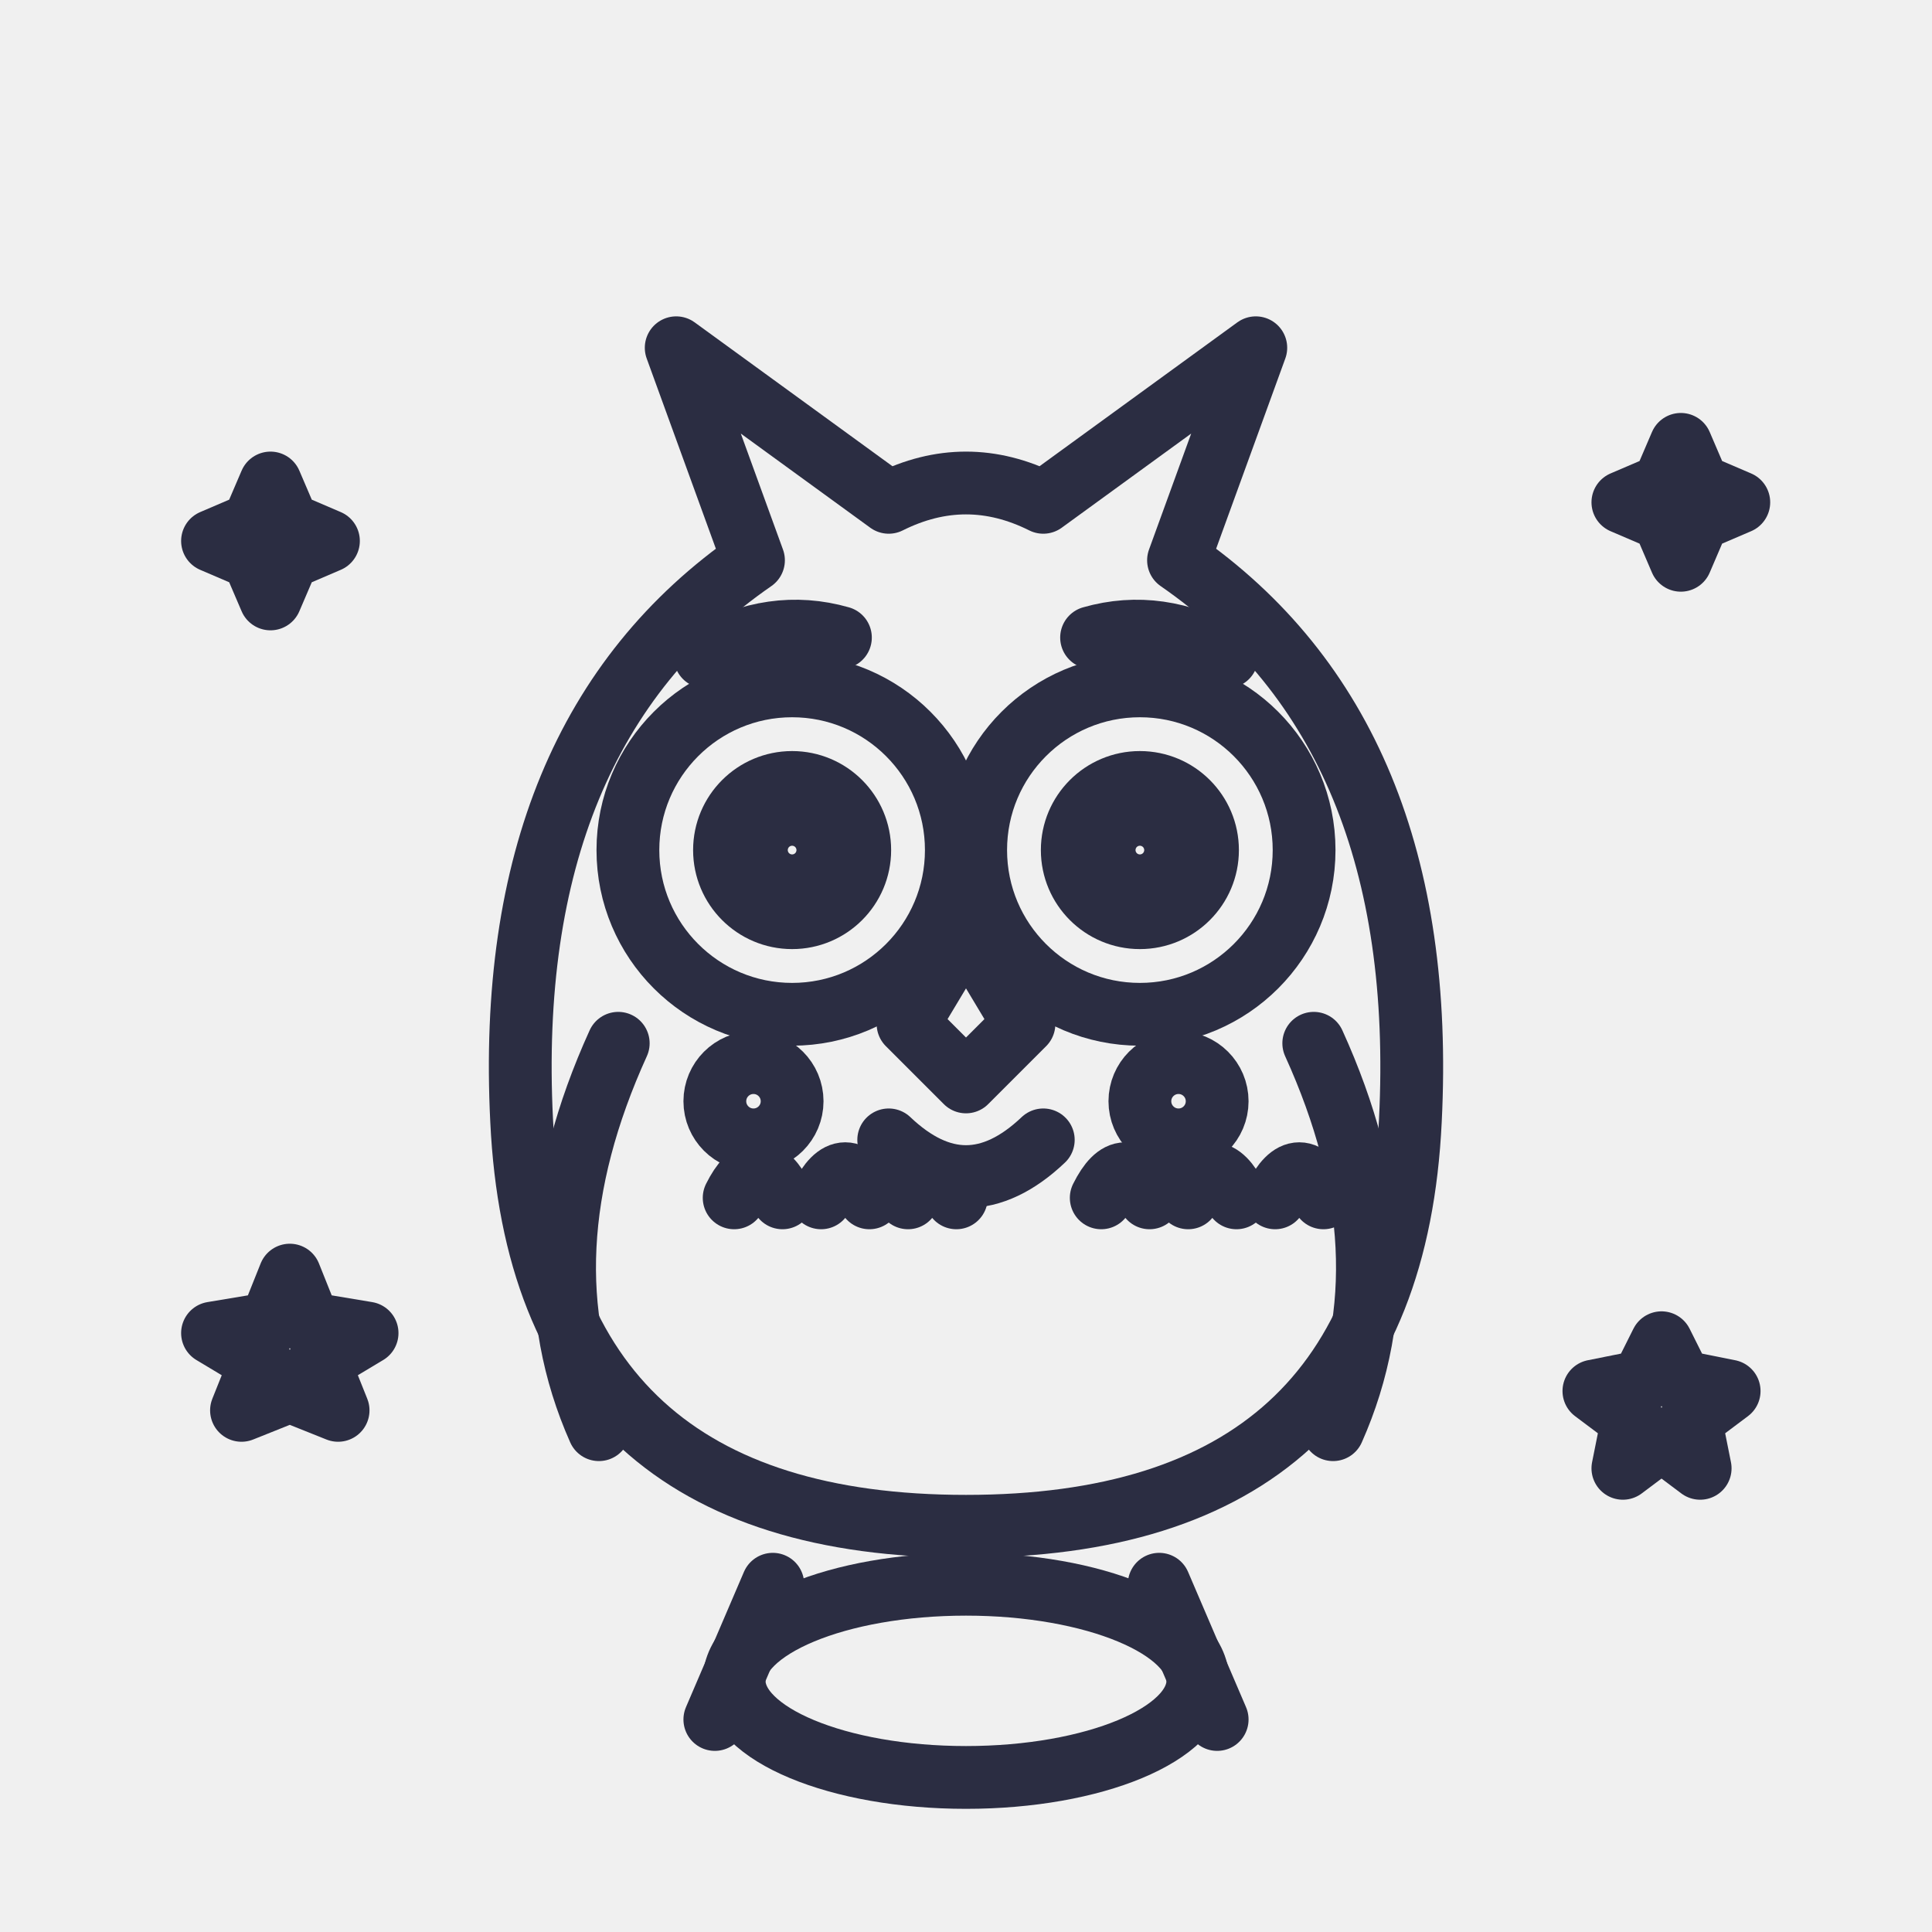
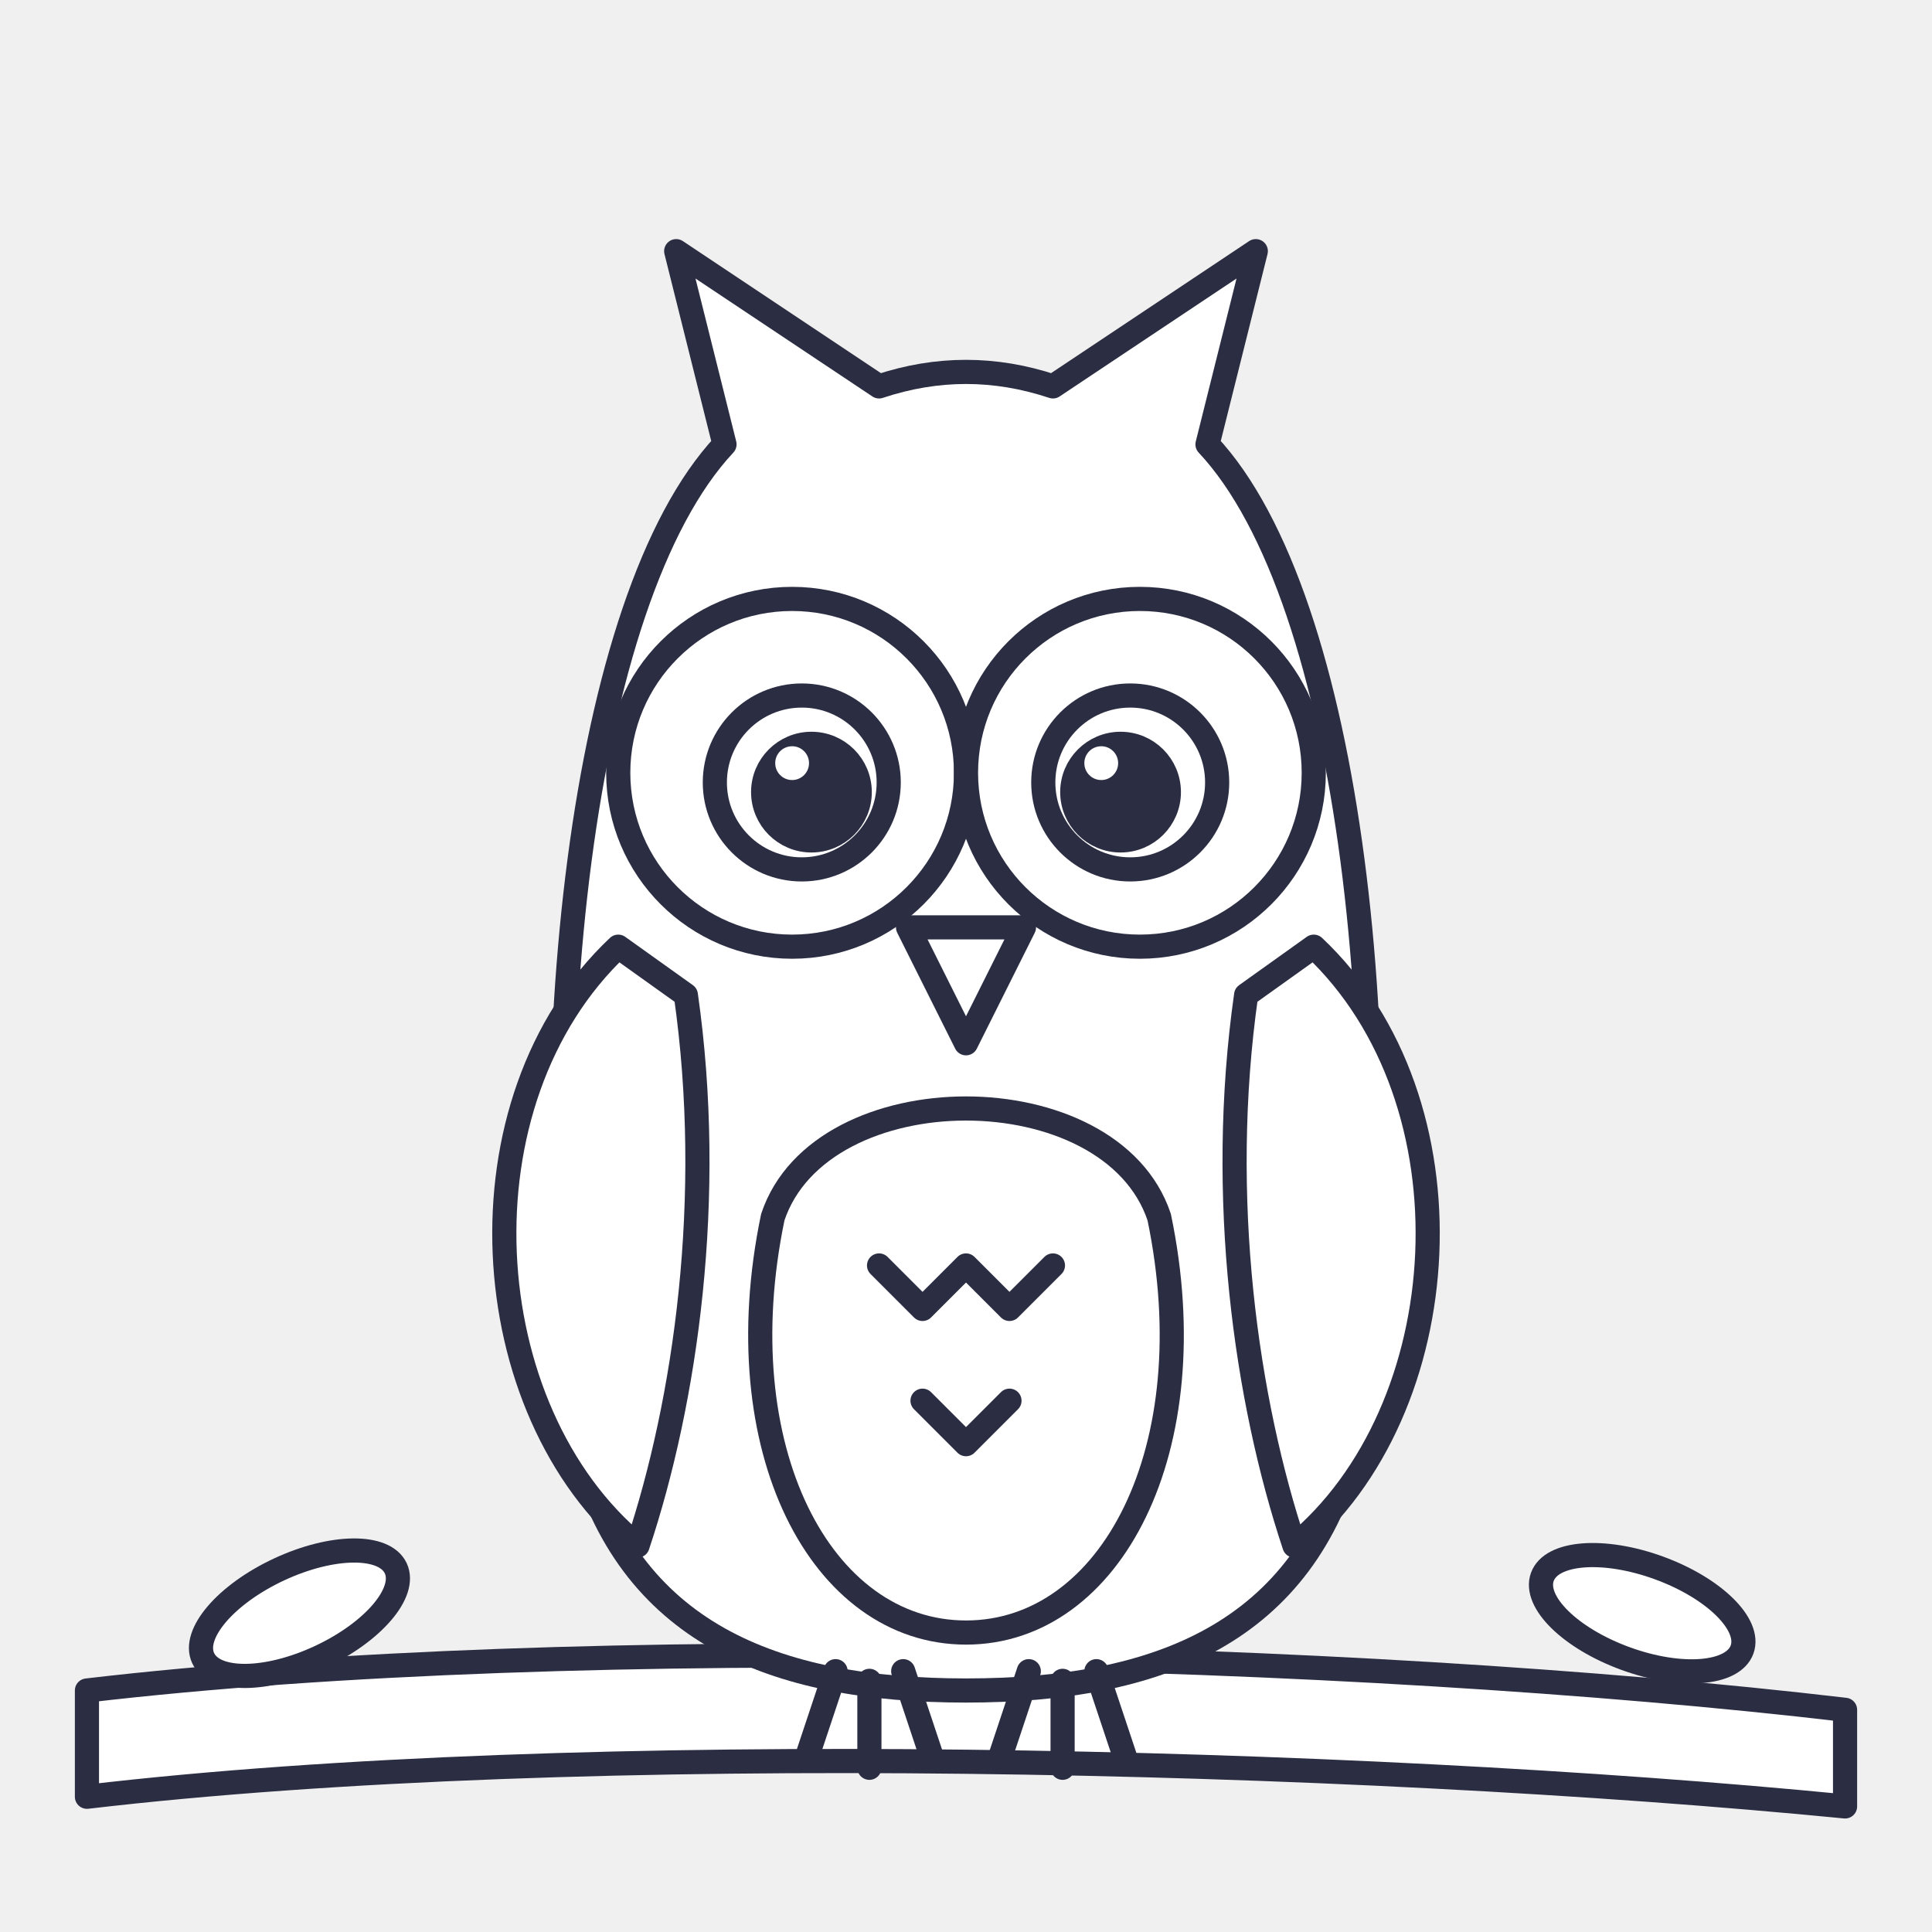
- <svg xmlns="http://www.w3.org/2000/svg" viewBox="0 0 200 200">
-   <g fill="none" stroke="#2b2d42" stroke-width="6.5" stroke-linecap="round" stroke-linejoin="round">
-     <path d="M100 158 Q56 158 54 116 Q52 76 78 58 L70 36 L92 52 Q100 48 108 52 L130 36 L122 58 Q148 76 146 116 Q144 158 100 158 Z" />
-     <ellipse cx="100" cy="174" rx="24" ry="10" />
-     <path d="M80 164 L74 178 M120 164 L126 178" />
-     <circle cx="82" cy="88" r="17" />
-     <circle cx="118" cy="88" r="17" />
-     <circle cx="82" cy="88" r="7" />
-     <circle cx="118" cy="88" r="7" />
-     <circle cx="82" cy="88" r="2.8" />
-     <circle cx="118" cy="88" r="2.8" />
-     <path d="M73 68 Q80 64 87 66" />
-     <path d="M113 66 Q120 64 127 68" />
-     <path d="M100 96 L94 106 L100 112 L106 106 Z" />
-     <path d="M92 118 Q100 125.6 108 118" />
-     <circle cx="78" cy="114" r="4" />
-     <circle cx="122" cy="114" r="4" />
-     <path d="M64 108 Q54 130 62 148 M136 108 Q146 130 138 148" />
-     <path d="M76 124 Q78.5 119 81 124" />
-     <path d="M85 124 Q87.5 119 90 124" />
-     <path d="M94 124 Q96.5 119 99 124" />
-     <path d="M114 124 Q116.5 119 119 124" />
-     <path d="M123 124 Q125.5 119 128 124" />
-     <path d="M132 124 Q134.5 119 137 124" />
-     <polygon points="28,50 29.8,54.2 34,56 29.8,57.8 28,62 26.2,57.8 22,56 26.2,54.2" />
-     <polygon points="174,46 175.8,50.2 180,52 175.8,53.8 174,58 172.2,53.8 168,52 172.2,50.2" />
-     <polygon points="30,132 32,137 38,138 33,141 35,146 30,144 25,146 27,141 22,138 28,137" />
-     <polygon points="172,139 174,143 179,144 175,147 176,152 172,149 168,152 169,147 165,144 170,143" />
+ <svg xmlns="http://www.w3.org/2000/svg" viewBox="0 0 400 400" fill="#fff" stroke="#2b2d42" stroke-width="5" stroke-linecap="round" stroke-linejoin="round">
+   <g data-step="5" data-name="rama">
+     <path d="M18 350 C120 338 280 342 382 354 L382 374 C280 364 120 360 18 372 Z" />
+     <ellipse cx="62" cy="334" rx="22" ry="10" transform="rotate(-25 62 334)" />
+     <ellipse cx="340" cy="334" rx="22" ry="10" transform="rotate(20 340 334)" />
+   </g>
+   <g data-step="1" data-name="cuerpo">
+     <path d="M120 300 C110 220 120 124 150 92 L140 52 L182 80 C194 76 206 76 218 80 L260 52 L250 92 C280 124 290 220 280 300 C270 338 240 350 200 350 C160 350 130 338 120 300 Z" />
+     <path d="M160 252 C150 300 170 338 200 338 C230 338 250 300 240 252 C230 222 170 222 160 252 Z" />
+     <path d="M173 346 L167 364 M180 348 L180 366 M187 346 L193 364 M213 346 L207 364 M220 348 L220 366 M227 346 L233 364" fill="none" />
+   </g>
+   <g data-step="4" data-name="alas">
+     <path d="M128 196 C94 228 98 292 132 320 C142 290 148 248 142 206 Z" />
+     <path d="M272 196 C306 228 302 292 268 320 C258 290 252 248 258 206 Z" />
+   </g>
+   <g data-step="2" data-name="ojos">
+     <circle cx="164" cy="160" r="36" />
+     <circle cx="236" cy="160" r="36" />
+     <circle cx="166" cy="162" r="18" />
+     <circle cx="234" cy="162" r="18" />
+     <circle cx="168" cy="164" r="10" fill="#2b2d42" />
+     <circle cx="232" cy="164" r="10" fill="#2b2d42" />
+     <circle cx="164" cy="158" r="3.5" stroke="none" />
+     <circle cx="228" cy="158" r="3.5" stroke="none" />
+   </g>
+   <g data-step="3" data-name="pico">
+     <path d="M188 192 L212 192 L200 216 Z" />
+     <path d="M182 262 l9 9 l9 -9 M200 262 l9 9 l9 -9 M191 290 l9 9 l9 -9" fill="none" />
  </g>
</svg>
